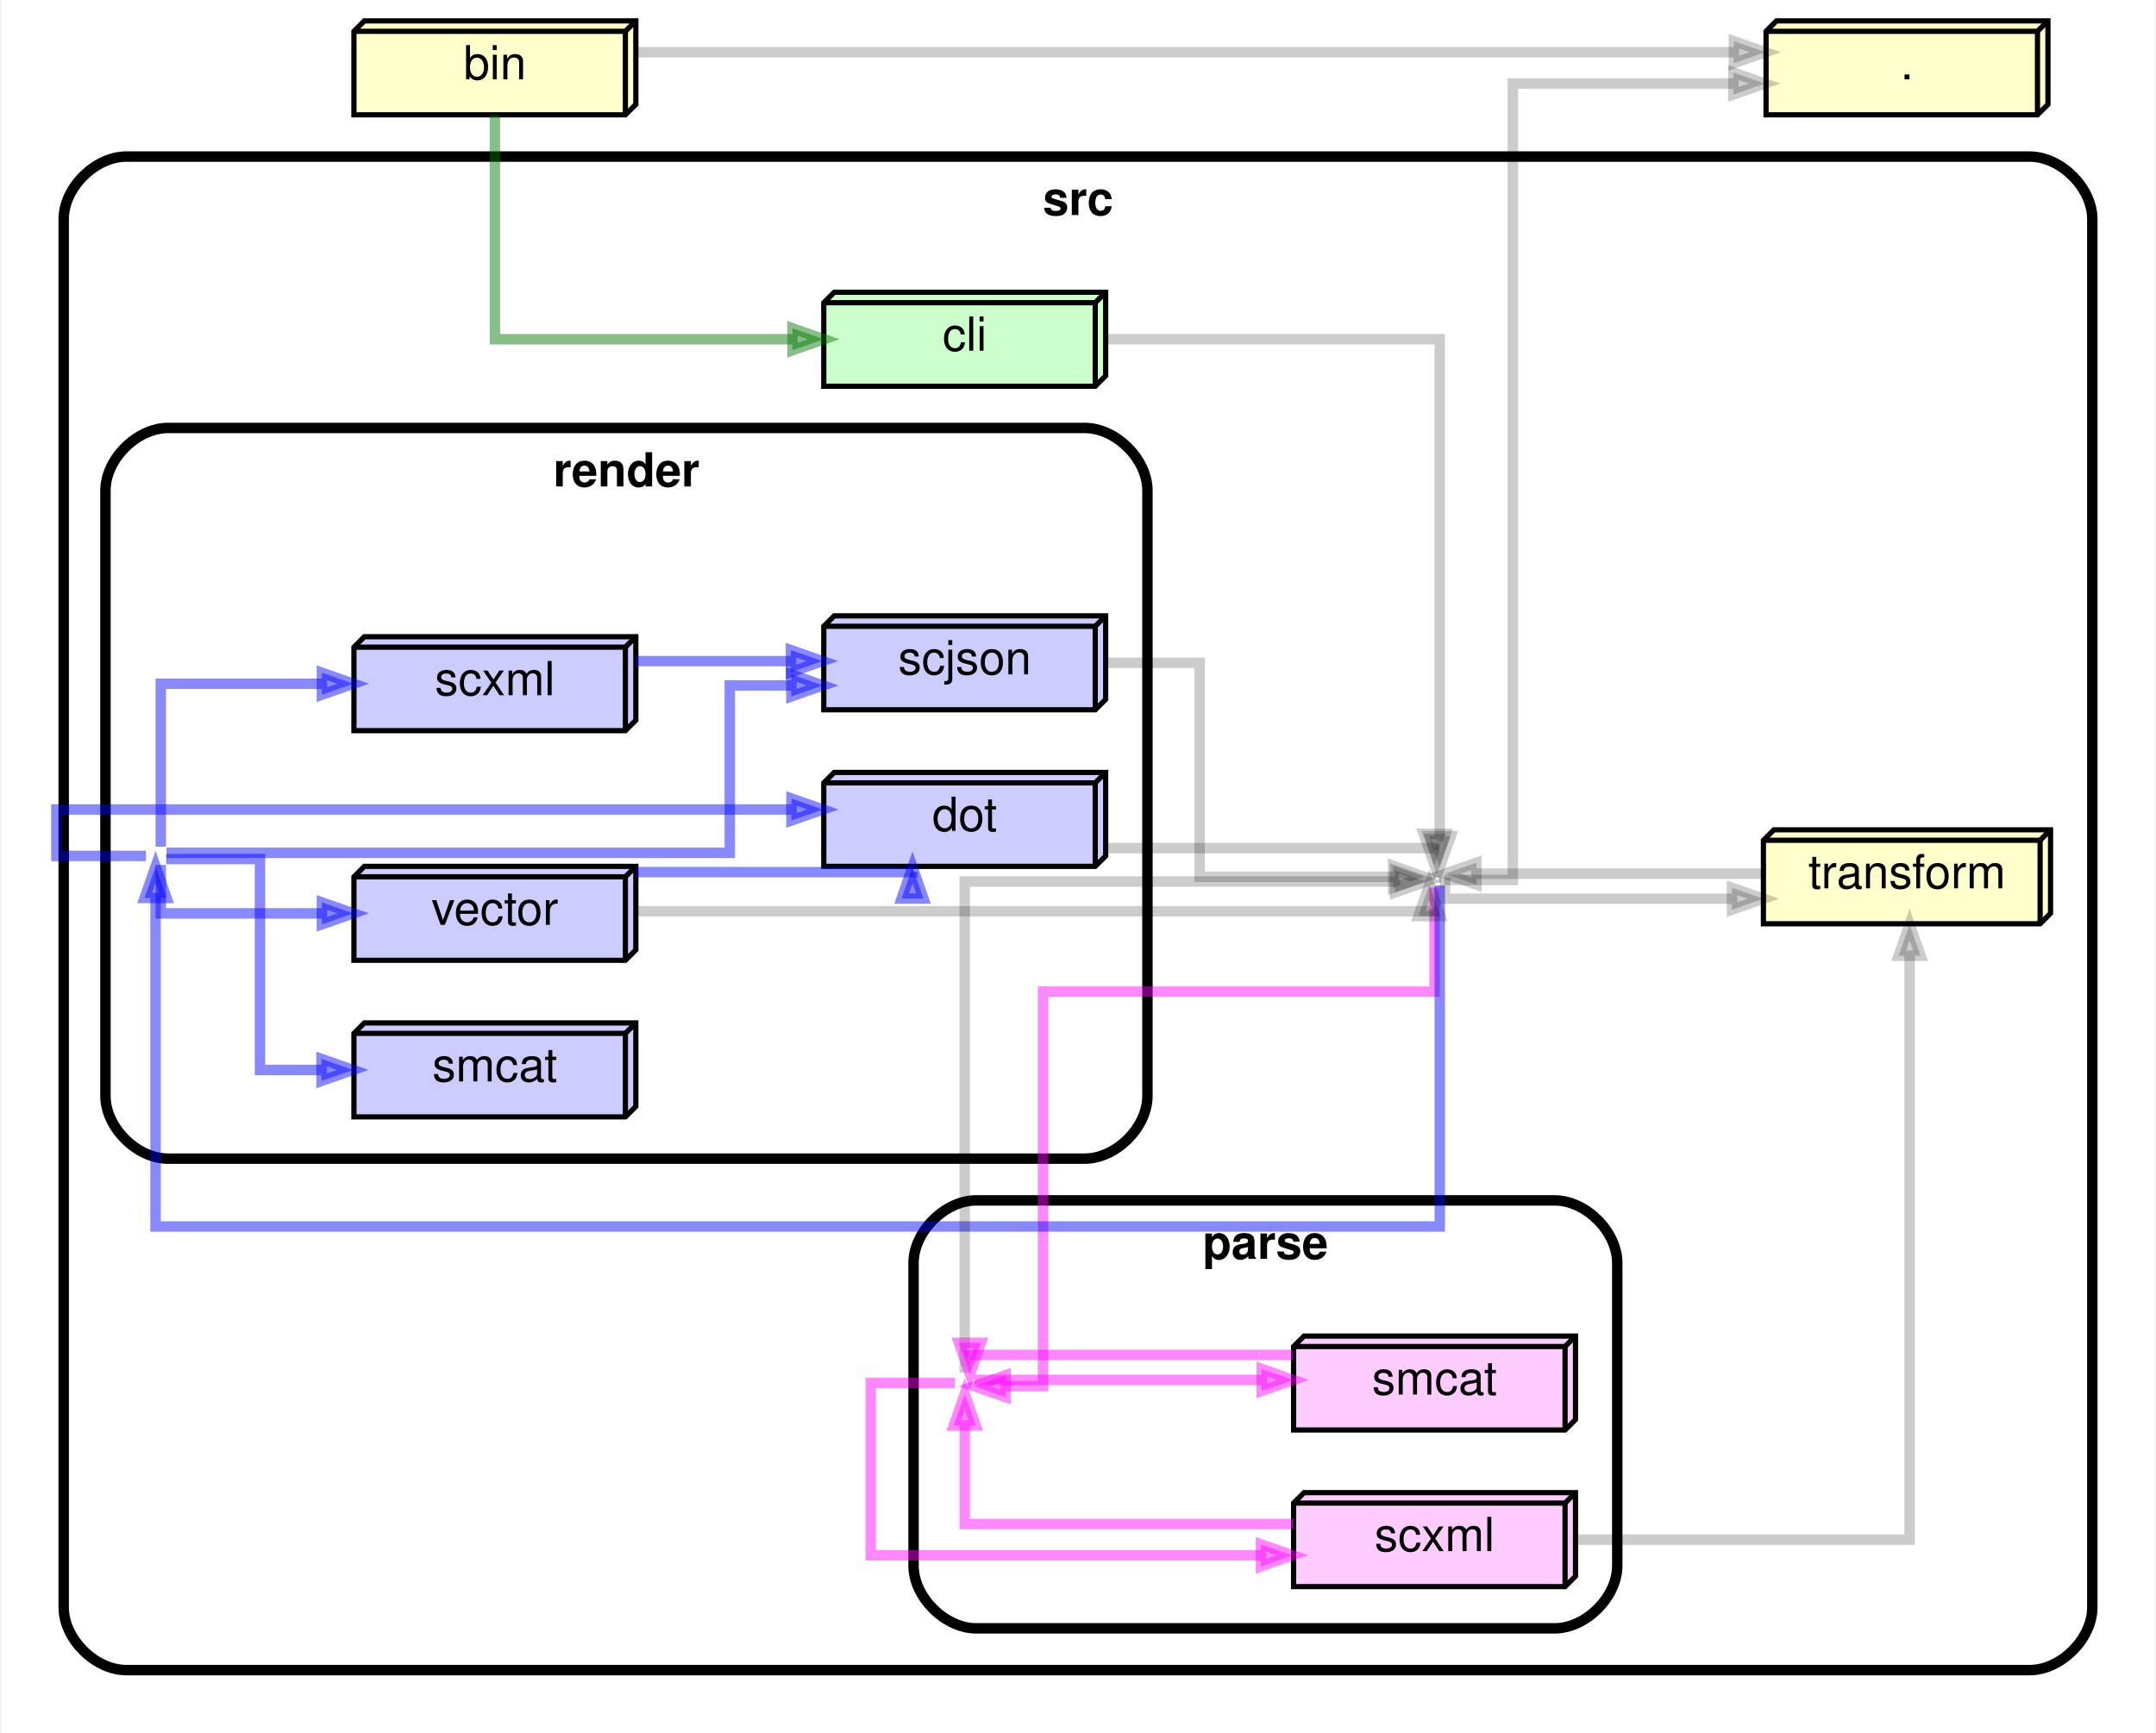
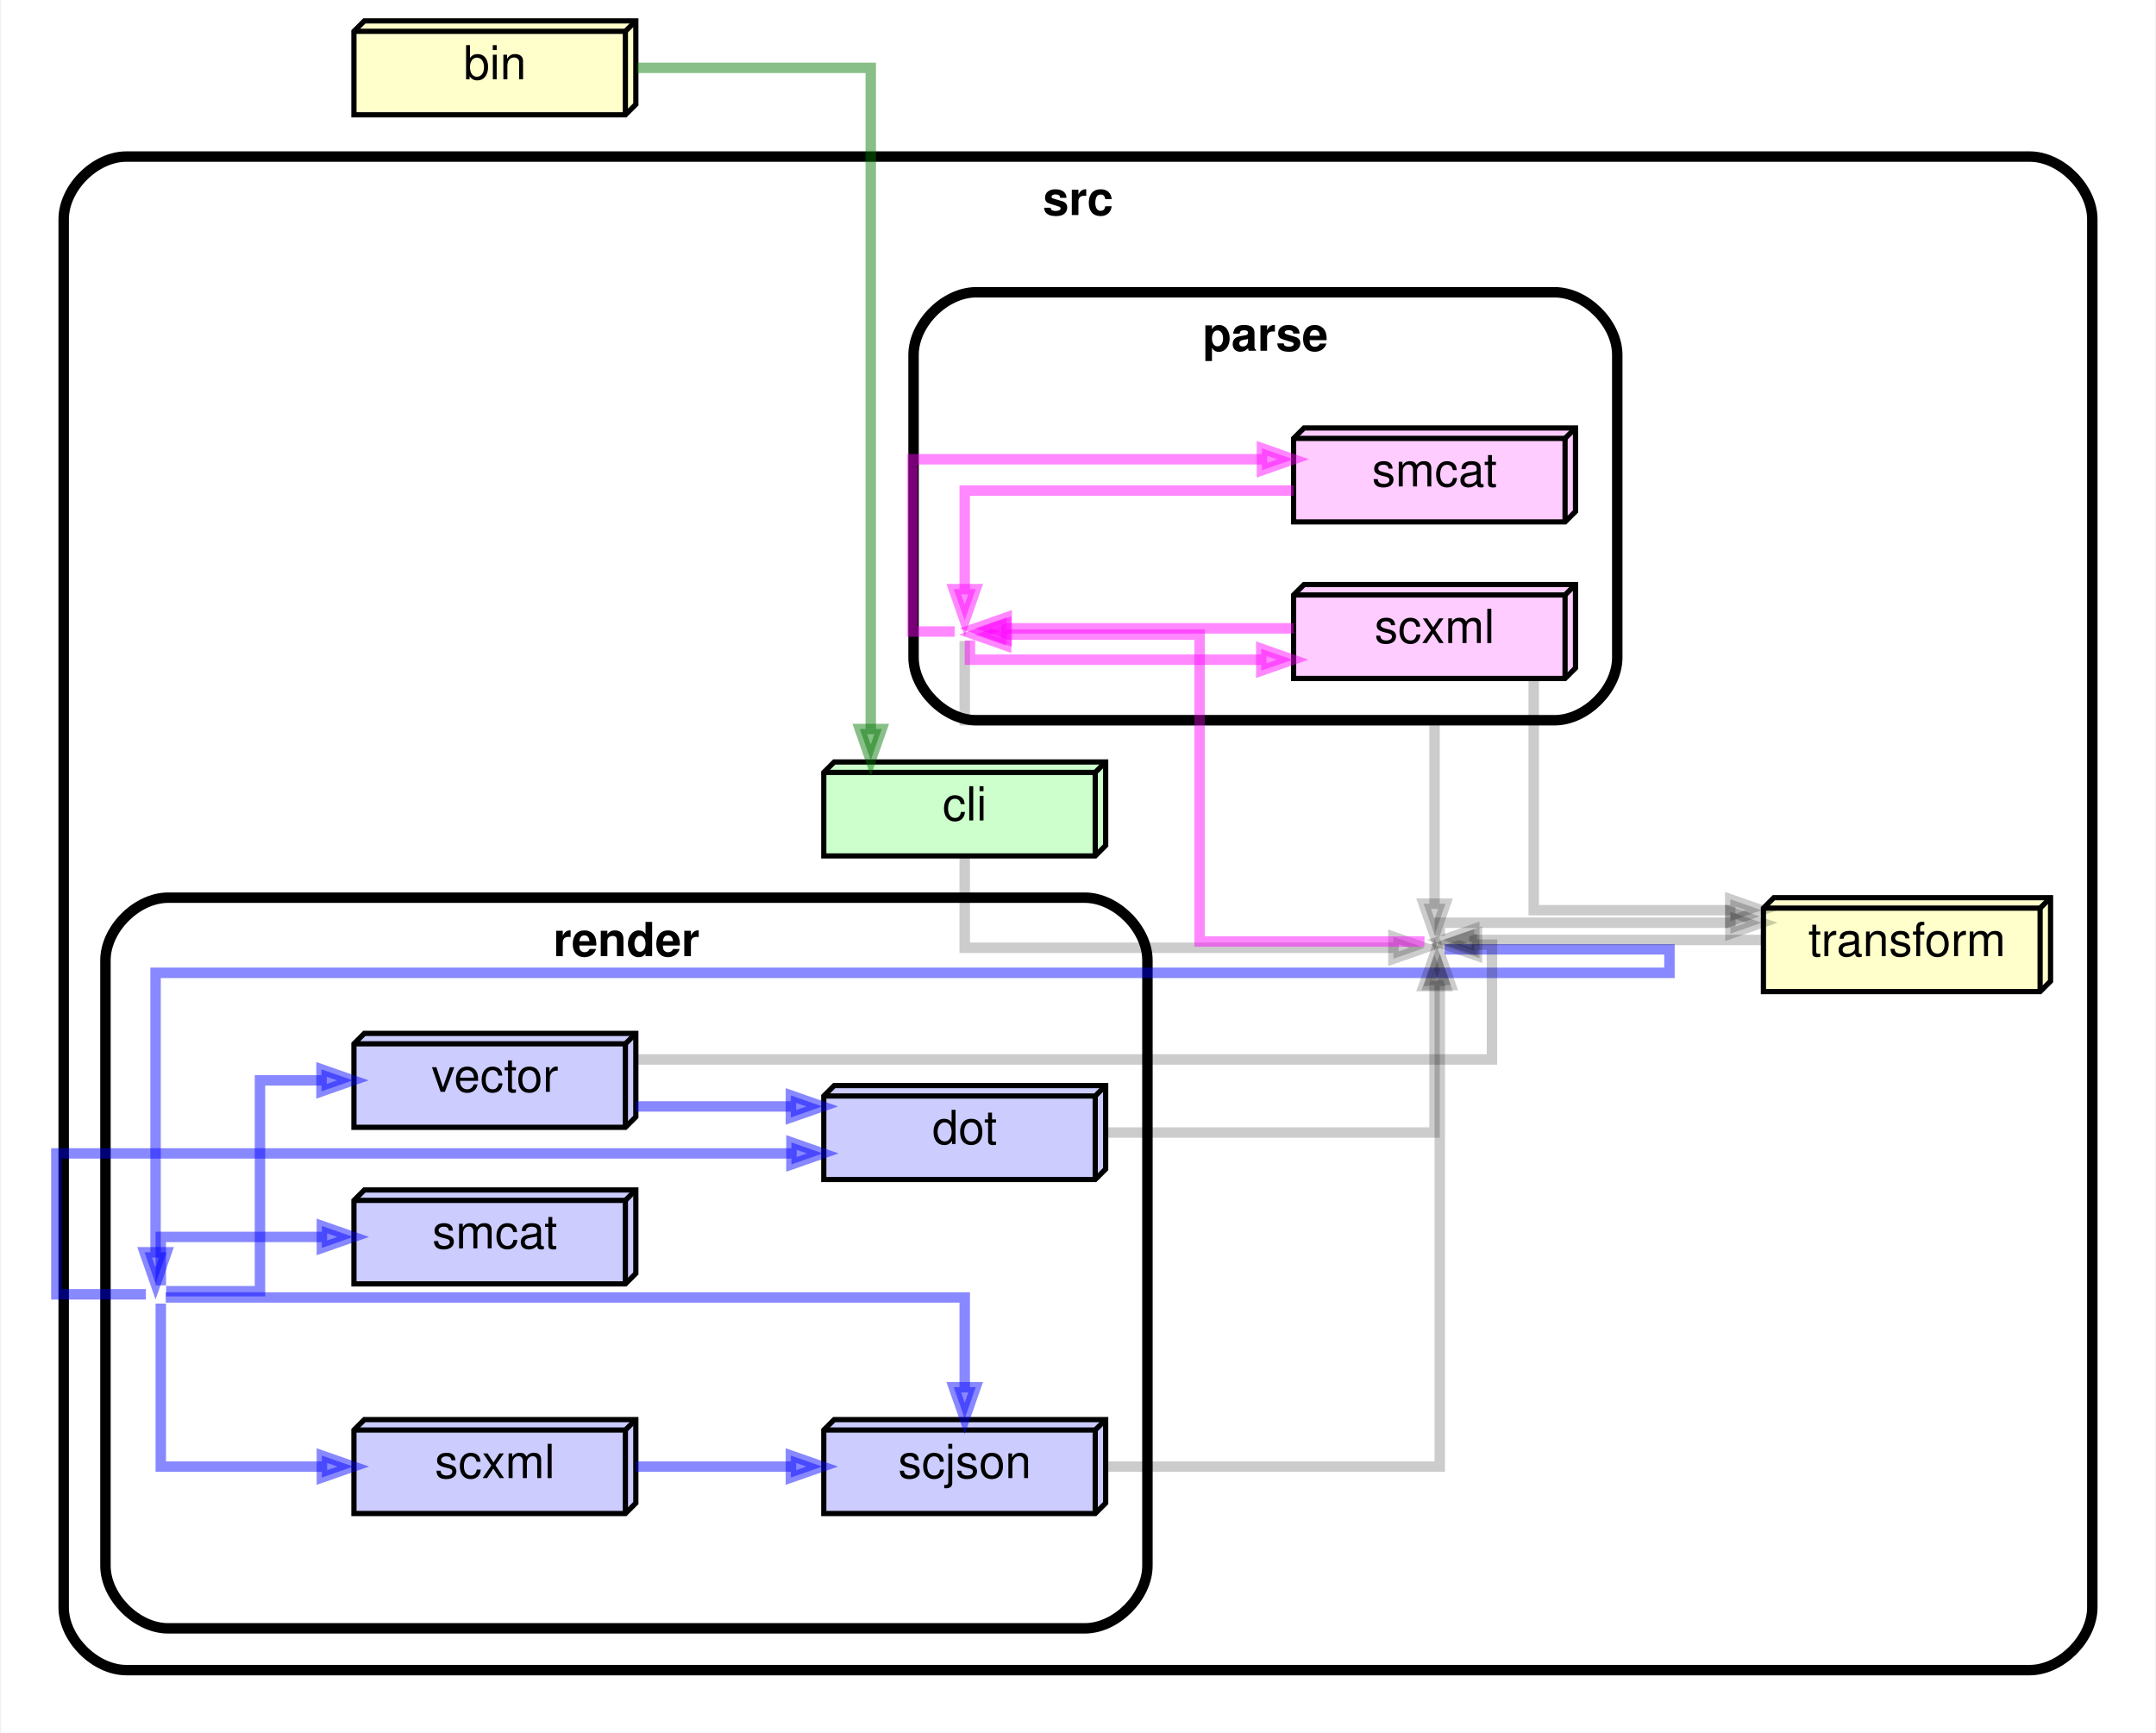
<svg xmlns="http://www.w3.org/2000/svg" xmlns:xlink="http://www.w3.org/1999/xlink" width="413pt" height="332pt" viewBox="0.00 0.00 412.60 332.00">
  <g id="graph0" class="graph" transform="scale(1 1) rotate(0) translate(4 328)">
    <polygon fill="white" stroke="transparent" points="-4,4 -4,-328 408.6,-328 408.6,4 -4,4" />
    <g id="clust1" class="cluster">
      <path fill="#ffffff" stroke="black" stroke-width="2" d="M20,-8C20,-8 384.6,-8 384.6,-8 390.6,-8 396.6,-14 396.6,-20 396.6,-20 396.6,-286 396.6,-286 396.6,-292 390.6,-298 384.6,-298 384.6,-298 20,-298 20,-298 14,-298 8,-292 8,-286 8,-286 8,-20 8,-20 8,-14 14,-8 20,-8" />
      <text text-anchor="middle" x="202.3" y="-286.8" font-family="Helvetica,sans-Serif" font-weight="bold" font-size="9.00">src</text>
    </g>
    <g id="clust2" class="cluster">
-       <path fill="#ffffff" stroke="black" stroke-width="2" d="M182.8,-16C182.8,-16 293.6,-16 293.6,-16 299.6,-16 305.6,-22 305.6,-28 305.6,-28 305.6,-86 305.6,-86 305.6,-92 299.6,-98 293.6,-98 293.6,-98 182.8,-98 182.8,-98 176.8,-98 170.8,-92 170.8,-86 170.8,-86 170.8,-28 170.8,-28 170.8,-22 176.8,-16 182.8,-16" />
-       <text text-anchor="middle" x="238.2" y="-86.8" font-family="Helvetica,sans-Serif" font-weight="bold" font-size="9.00">parse</text>
+       <path fill="#ffffff" stroke="black" stroke-width="2" d="M182.8,-190C182.8,-190 293.6,-190 293.6,-190 299.6,-190 305.6,-196 305.6,-202 305.6,-202 305.6,-260 305.6,-260 305.6,-266 299.6,-272 293.6,-272 293.6,-272 182.8,-272 182.8,-272 176.8,-272 170.8,-266 170.8,-260 170.8,-260 170.8,-202 170.8,-202 170.8,-196 176.8,-190 182.8,-190" />
+       <text text-anchor="middle" x="238.2" y="-260.8" font-family="Helvetica,sans-Serif" font-weight="bold" font-size="9.00">parse</text>
    </g>
    <g id="clust3" class="cluster">
-       <path fill="#ffffff" stroke="black" stroke-width="2" d="M28,-106C28,-106 203.6,-106 203.6,-106 209.6,-106 215.6,-112 215.6,-118 215.6,-118 215.6,-234 215.6,-234 215.6,-240 209.6,-246 203.6,-246 203.6,-246 28,-246 28,-246 22,-246 16,-240 16,-234 16,-234 16,-118 16,-118 16,-112 22,-106 28,-106" />
-       <text text-anchor="middle" x="115.8" y="-234.8" font-family="Helvetica,sans-Serif" font-weight="bold" font-size="9.00">render</text>
+       <path fill="#ffffff" stroke="black" stroke-width="2" d="M28,-16C28,-16 203.6,-16 203.6,-16 209.6,-16 215.6,-22 215.6,-28 215.6,-28 215.6,-144 215.6,-144 215.6,-150 209.6,-156 203.6,-156 203.6,-156 28,-156 28,-156 22,-156 16,-150 16,-144 16,-144 16,-28 16,-28 16,-22 22,-16 28,-16" />
+       <text text-anchor="middle" x="115.8" y="-144.8" font-family="Helvetica,sans-Serif" font-weight="bold" font-size="9.00">render</text>
    </g>
    <g id="node1" class="node">
      <g id="a_node1">
-         <a xlink:href="https://github.com/sverweij/state-machine-cat/blob/develop/." xlink:title=".">
-           <polygon fill="#ffffcc" stroke="black" points="388.1,-324 336.1,-324 334.1,-322 334.1,-306 386.1,-306 388.1,-308 388.1,-324" />
-           <polyline fill="none" stroke="black" points="386.1,-322 334.1,-322 " />
-           <polyline fill="none" stroke="black" points="386.1,-322 386.1,-306 " />
-           <polyline fill="none" stroke="black" points="386.1,-322 388.1,-324 " />
-           <text text-anchor="middle" x="361.1" y="-312.8" font-family="Helvetica,sans-Serif" font-size="9.00">.</text>
-         </a>
-       </g>
-     </g>
-     <g id="node2" class="node">
-       <g id="a_node2">
        <a xlink:href="https://github.com/sverweij/state-machine-cat/blob/develop/bin" xlink:title="bin">
          <polygon fill="#ffffcc" stroke="black" points="117.6,-324 65.6,-324 63.6,-322 63.6,-306 115.6,-306 117.6,-308 117.6,-324" />
          <polyline fill="none" stroke="black" points="115.6,-322 63.6,-322 " />
          <polyline fill="none" stroke="black" points="115.6,-322 115.6,-306 " />
          <polyline fill="none" stroke="black" points="115.6,-322 117.6,-324 " />
          <text text-anchor="middle" x="90.6" y="-312.8" font-family="Helvetica,sans-Serif" font-size="9.00">bin</text>
        </a>
      </g>
    </g>
+     <g id="node2" class="node">
+       <g id="a_node2">
+         <a xlink:href="https://github.com/sverweij/state-machine-cat/blob/develop/src/cli" xlink:title="cli">
+           <polygon fill="#ccffcc" stroke="black" points="207.6,-182 155.6,-182 153.6,-180 153.6,-164 205.6,-164 207.6,-166 207.6,-182" />
+           <polyline fill="none" stroke="black" points="205.6,-180 153.6,-180 " />
+           <polyline fill="none" stroke="black" points="205.6,-180 205.6,-164 " />
+           <polyline fill="none" stroke="black" points="205.6,-180 207.6,-182 " />
+           <text text-anchor="middle" x="180.6" y="-170.8" font-family="Helvetica,sans-Serif" font-size="9.00">cli</text>
+         </a>
+       </g>
+     </g>
    <g id="edge1" class="edge">
-       <path fill="none" stroke="#000000" stroke-width="2" stroke-opacity="0.2" d="M117.78,-318C117.78,-318 327.94,-318 327.94,-318" />
-       <polygon fill="#000000" fill-opacity="0.2" stroke="#000000" stroke-width="2" stroke-opacity="0.2" points="327.94,-320.1 333.94,-318 327.94,-315.9 327.94,-320.1" />
-     </g>
-     <g id="node3" class="node">
-       <g id="a_node3">
-         <a xlink:href="https://github.com/sverweij/state-machine-cat/blob/develop/src/cli" xlink:title="cli">
-           <polygon fill="#ccffcc" stroke="black" points="207.6,-272 155.6,-272 153.6,-270 153.6,-254 205.6,-254 207.6,-256 207.6,-272" />
-           <polyline fill="none" stroke="black" points="205.6,-270 153.6,-270 " />
-           <polyline fill="none" stroke="black" points="205.6,-270 205.6,-254 " />
-           <polyline fill="none" stroke="black" points="205.6,-270 207.6,-272 " />
-           <text text-anchor="middle" x="180.6" y="-260.8" font-family="Helvetica,sans-Serif" font-size="9.00">cli</text>
-         </a>
-       </g>
+       <path fill="none" stroke="#007700" stroke-width="2" stroke-opacity="0.467" d="M117.82,-315C138.21,-315 162.6,-315 162.6,-315 162.6,-315 162.6,-188.32 162.6,-188.32" />
+       <polygon fill="#007700" fill-opacity="0.467" stroke="#007700" stroke-width="2" stroke-opacity="0.467" points="164.7,-188.32 162.6,-182.32 160.5,-188.32 164.7,-188.32" />
+     </g>
+     <g id="edge5" class="edge">
+       <path fill="none" stroke="#000000" stroke-width="2" stroke-opacity="0.2" d="M180.6,-163.99C180.6,-156.28 180.6,-146.4 180.6,-146.4 180.6,-146.4 262.72,-146.4 262.72,-146.4" />
+       <polygon fill="#000000" fill-opacity="0.2" stroke="#000000" stroke-width="2" stroke-opacity="0.2" points="262.72,-148.5 268.72,-146.4 262.72,-144.3 262.72,-148.5" />
    </g>
    <g id="edge2" class="edge">
-       <path fill="none" stroke="#007700" stroke-width="2" stroke-opacity="0.467" d="M90.6,-305.94C90.6,-291.04 90.6,-263 90.6,-263 90.6,-263 147.6,-263 147.6,-263" />
-       <polygon fill="#007700" fill-opacity="0.467" stroke="#007700" stroke-width="2" stroke-opacity="0.467" points="147.6,-265.1 153.6,-263 147.6,-260.9 147.6,-265.1" />
-     </g>
-     <g id="edge7" class="edge">
-       <path fill="none" stroke="#000000" stroke-width="2" stroke-opacity="0.2" d="M207.9,-263C234.71,-263 271.6,-263 271.6,-263 271.6,-263 271.6,-167.79 271.6,-167.79" />
-       <polygon fill="#000000" fill-opacity="0.2" stroke="#000000" stroke-width="2" stroke-opacity="0.2" points="273.7,-167.79 271.6,-161.79 269.5,-167.79 273.7,-167.79" />
+       <path fill="none" stroke="#ff00ff" stroke-width="2" stroke-opacity="0.467" d="M268.67,-147.6C260.05,-147.6 225.6,-147.6 225.6,-147.6 225.6,-147.6 225.6,-206.4 225.6,-206.4 225.6,-206.4 188.53,-206.4 188.53,-206.4" />
+       <polygon fill="#ff00ff" fill-opacity="0.467" stroke="#ff00ff" stroke-width="2" stroke-opacity="0.467" points="188.53,-204.3 182.53,-206.4 188.53,-208.5 188.53,-204.3" />
    </g>
    <g id="edge3" class="edge">
-       <path fill="none" stroke="#000000" stroke-width="2" stroke-opacity="0.2" d="M272.44,-159.4C276.44,-159.4 285.6,-159.4 285.6,-159.4 285.6,-159.4 285.6,-312 285.6,-312 285.6,-312 327.84,-312 327.84,-312" />
-       <polygon fill="#000000" fill-opacity="0.2" stroke="#000000" stroke-width="2" stroke-opacity="0.2" points="327.84,-314.1 333.84,-312 327.84,-309.9 327.84,-314.1" />
+       <path fill="none" stroke="#0000ff" stroke-width="2" stroke-opacity="0.467" d="M272.53,-146.1C281.15,-146.1 315.6,-146.1 315.6,-146.1 315.6,-146.1 315.6,-141.6 315.6,-141.6 315.6,-141.6 25.6,-141.6 25.6,-141.6 25.6,-141.6 25.6,-88.05 25.6,-88.05" />
+       <polygon fill="#0000ff" fill-opacity="0.467" stroke="#0000ff" stroke-width="2" stroke-opacity="0.467" points="27.7,-88.05 25.6,-82.05 23.5,-88.05 27.7,-88.05" />
+     </g>
+     <g id="node6" class="node">
+       <g id="a_node6">
+         <a xlink:href="https://github.com/sverweij/state-machine-cat/blob/develop/src/transform" xlink:title="transform">
+           <polygon fill="#ffffcc" stroke="black" points="388.6,-156 335.6,-156 333.6,-154 333.6,-138 386.6,-138 388.6,-140 388.6,-156" />
+           <polyline fill="none" stroke="black" points="386.6,-154 333.6,-154 " />
+           <polyline fill="none" stroke="black" points="386.6,-154 386.6,-138 " />
+           <polyline fill="none" stroke="black" points="386.6,-154 388.6,-156 " />
+           <text text-anchor="middle" x="361.1" y="-144.8" font-family="Helvetica,sans-Serif" font-size="9.00">transform</text>
+         </a>
+       </g>
    </g>
    <g id="edge4" class="edge">
-       <path fill="none" stroke="#ff00ff" stroke-width="2" stroke-opacity="0.467" d="M270.6,-157.97C270.6,-152.52 270.6,-138 270.6,-138 270.6,-138 195.6,-138 195.6,-138 195.6,-138 195.6,-62.4 195.6,-62.4 195.6,-62.4 188.44,-62.4 188.44,-62.4" />
-       <polygon fill="#ff00ff" fill-opacity="0.467" stroke="#ff00ff" stroke-width="2" stroke-opacity="0.467" points="188.44,-60.3 182.44,-62.4 188.44,-64.5 188.44,-60.3" />
-     </g>
-     <g id="edge5" class="edge">
-       <path fill="none" stroke="#0000ff" stroke-width="2" stroke-opacity="0.467" d="M271.6,-158.34C271.6,-148.03 271.6,-93 271.6,-93 271.6,-93 25.6,-93 25.6,-93 25.6,-93 25.6,-155.95 25.6,-155.95" />
-       <polygon fill="#0000ff" fill-opacity="0.467" stroke="#0000ff" stroke-width="2" stroke-opacity="0.467" points="23.5,-155.95 25.6,-161.95 27.7,-155.95 23.5,-155.95" />
+       <path fill="none" stroke="#000000" stroke-width="2" stroke-opacity="0.2" d="M271.6,-148.71C271.6,-149.87 271.6,-151.2 271.6,-151.2 271.6,-151.2 327.27,-151.2 327.27,-151.2" />
+       <polygon fill="#000000" fill-opacity="0.2" stroke="#000000" stroke-width="2" stroke-opacity="0.2" points="327.27,-153.3 333.27,-151.2 327.27,-149.1 327.27,-153.3" />
+     </g>
+     <g id="edge6" class="edge">
+       <path fill="none" stroke="#000000" stroke-width="2" stroke-opacity="0.2" d="M180.6,-205.18C180.6,-200.8 180.6,-190 180.6,-190 180.6,-190 270.6,-190 270.6,-190 270.6,-190 270.6,-154.85 270.6,-154.85" />
+       <polygon fill="#000000" fill-opacity="0.2" stroke="#000000" stroke-width="2" stroke-opacity="0.2" points="272.7,-154.85 270.6,-148.85 268.5,-154.85 272.7,-154.85" />
    </g>
    <g id="node7" class="node">
      <g id="a_node7">
-         <a xlink:href="https://github.com/sverweij/state-machine-cat/blob/develop/src/transform" xlink:title="transform">
-           <polygon fill="#ffffcc" stroke="black" points="388.6,-169 335.6,-169 333.6,-167 333.6,-151 386.6,-151 388.6,-153 388.6,-169" />
-           <polyline fill="none" stroke="black" points="386.6,-167 333.6,-167 " />
-           <polyline fill="none" stroke="black" points="386.6,-167 386.6,-151 " />
-           <polyline fill="none" stroke="black" points="386.6,-167 388.6,-169 " />
-           <text text-anchor="middle" x="361.1" y="-157.8" font-family="Helvetica,sans-Serif" font-size="9.00">transform</text>
-         </a>
-       </g>
-     </g>
-     <g id="edge6" class="edge">
-       <path fill="none" stroke="#000000" stroke-width="2" stroke-opacity="0.2" d="M272.6,-159.82C272.6,-159.02 272.6,-155.8 272.6,-155.8 272.6,-155.8 327.58,-155.8 327.58,-155.8" />
-       <polygon fill="#000000" fill-opacity="0.2" stroke="#000000" stroke-width="2" stroke-opacity="0.2" points="327.58,-157.9 333.58,-155.8 327.58,-153.7 327.58,-157.9" />
-     </g>
-     <g id="edge8" class="edge">
-       <path fill="none" stroke="#000000" stroke-width="2" stroke-opacity="0.2" d="M180.6,-65.01C180.6,-78.81 180.6,-159.1 180.6,-159.1 180.6,-159.1 263.04,-159.1 263.04,-159.1" />
-       <polygon fill="#000000" fill-opacity="0.2" stroke="#000000" stroke-width="2" stroke-opacity="0.2" points="263.04,-161.2 269.04,-159.1 263.04,-157 263.04,-161.2" />
+         <a xlink:href="https://github.com/sverweij/state-machine-cat/blob/develop/src/parse/scxml" xlink:title="scxml">
+           <polygon fill="#ffccff" stroke="black" points="297.6,-216 245.6,-216 243.6,-214 243.6,-198 295.6,-198 297.6,-200 297.6,-216" />
+           <polyline fill="none" stroke="black" points="295.6,-214 243.6,-214 " />
+           <polyline fill="none" stroke="black" points="295.6,-214 295.6,-198 " />
+           <polyline fill="none" stroke="black" points="295.6,-214 297.6,-216 " />
+           <text text-anchor="middle" x="270.6" y="-204.8" font-family="Helvetica,sans-Serif" font-size="9.00">scxml</text>
+         </a>
+       </g>
+     </g>
+     <g id="edge7" class="edge">
+       <path fill="none" stroke="#ff00ff" stroke-width="2" stroke-opacity="0.467" d="M181.6,-205.29C181.6,-203.71 181.6,-201.6 181.6,-201.6 181.6,-201.6 237.41,-201.6 237.41,-201.6" />
+       <polygon fill="#ff00ff" fill-opacity="0.467" stroke="#ff00ff" stroke-width="2" stroke-opacity="0.467" points="237.41,-203.7 243.41,-201.6 237.41,-199.5 237.41,-203.7" />
    </g>
    <g id="node8" class="node">
      <g id="a_node8">
-         <a xlink:href="https://github.com/sverweij/state-machine-cat/blob/develop/src/parse/scxml" xlink:title="scxml">
-           <polygon fill="#ffccff" stroke="black" points="297.6,-42 245.6,-42 243.6,-40 243.6,-24 295.6,-24 297.6,-26 297.6,-42" />
-           <polyline fill="none" stroke="black" points="295.6,-40 243.6,-40 " />
-           <polyline fill="none" stroke="black" points="295.6,-40 295.6,-24 " />
-           <polyline fill="none" stroke="black" points="295.6,-40 297.6,-42 " />
-           <text text-anchor="middle" x="270.6" y="-30.8" font-family="Helvetica,sans-Serif" font-size="9.00">scxml</text>
-         </a>
-       </g>
-     </g>
-     <g id="edge9" class="edge">
-       <path fill="none" stroke="#ff00ff" stroke-width="2" stroke-opacity="0.467" d="M178.67,-63C174.03,-63 162.6,-63 162.6,-63 162.6,-63 162.6,-30 162.6,-30 162.6,-30 237.35,-30 237.35,-30" />
-       <polygon fill="#ff00ff" fill-opacity="0.467" stroke="#ff00ff" stroke-width="2" stroke-opacity="0.467" points="237.35,-32.1 243.35,-30 237.35,-27.9 237.35,-32.1" />
+         <a xlink:href="https://github.com/sverweij/state-machine-cat/blob/develop/src/parse/smcat" xlink:title="smcat">
+           <polygon fill="#ffccff" stroke="black" points="297.6,-246 245.6,-246 243.6,-244 243.6,-228 295.6,-228 297.6,-230 297.6,-246" />
+           <polyline fill="none" stroke="black" points="295.6,-244 243.6,-244 " />
+           <polyline fill="none" stroke="black" points="295.6,-244 295.6,-228 " />
+           <polyline fill="none" stroke="black" points="295.6,-244 297.6,-246 " />
+           <text text-anchor="middle" x="270.6" y="-234.8" font-family="Helvetica,sans-Serif" font-size="9.00">smcat</text>
+         </a>
+       </g>
+     </g>
+     <g id="edge8" class="edge">
+       <path fill="none" stroke="#ff00ff" stroke-width="2" stroke-opacity="0.467" d="M178.67,-207C175.77,-207 170.6,-207 170.6,-207 170.6,-207 170.6,-240 170.6,-240 170.6,-240 237.54,-240 237.54,-240" />
+       <polygon fill="#ff00ff" fill-opacity="0.467" stroke="#ff00ff" stroke-width="2" stroke-opacity="0.467" points="237.54,-242.1 243.54,-240 237.54,-237.9 237.54,-242.1" />
    </g>
    <g id="node9" class="node">
      <g id="a_node9">
-         <a xlink:href="https://github.com/sverweij/state-machine-cat/blob/develop/src/parse/smcat" xlink:title="smcat">
-           <polygon fill="#ffccff" stroke="black" points="297.6,-72 245.6,-72 243.6,-70 243.6,-54 295.6,-54 297.6,-56 297.6,-72" />
-           <polyline fill="none" stroke="black" points="295.6,-70 243.6,-70 " />
-           <polyline fill="none" stroke="black" points="295.6,-70 295.6,-54 " />
-           <polyline fill="none" stroke="black" points="295.6,-70 297.6,-72 " />
-           <text text-anchor="middle" x="270.6" y="-60.8" font-family="Helvetica,sans-Serif" font-size="9.00">smcat</text>
-         </a>
-       </g>
-     </g>
-     <g id="edge10" class="edge">
-       <path fill="none" stroke="#ff00ff" stroke-width="2" stroke-opacity="0.467" d="M182.48,-63.6C182.48,-63.6 237.48,-63.6 237.48,-63.6" />
-       <polygon fill="#ff00ff" fill-opacity="0.467" stroke="#ff00ff" stroke-width="2" stroke-opacity="0.467" points="237.48,-65.7 243.48,-63.6 237.48,-61.5 237.48,-65.7" />
+         <a xlink:href="https://github.com/sverweij/state-machine-cat/blob/develop/src/render/dot" xlink:title="dot">
+           <polygon fill="#ccccff" stroke="black" points="207.6,-120 155.6,-120 153.6,-118 153.6,-102 205.6,-102 207.6,-104 207.6,-120" />
+           <polyline fill="none" stroke="black" points="205.6,-118 153.6,-118 " />
+           <polyline fill="none" stroke="black" points="205.6,-118 205.6,-102 " />
+           <polyline fill="none" stroke="black" points="205.6,-118 207.6,-120 " />
+           <text text-anchor="middle" x="180.6" y="-108.8" font-family="Helvetica,sans-Serif" font-size="9.00">dot</text>
+         </a>
+       </g>
+     </g>
+     <g id="edge12" class="edge">
+       <path fill="none" stroke="#0000ff" stroke-width="2" stroke-opacity="0.467" d="M23.75,-80C18.79,-80 6.6,-80 6.6,-80 6.6,-80 6.6,-107 6.6,-107 6.6,-107 147.41,-107 147.41,-107" />
+       <polygon fill="#0000ff" fill-opacity="0.467" stroke="#0000ff" stroke-width="2" stroke-opacity="0.467" points="147.41,-109.1 153.41,-107 147.41,-104.9 147.41,-109.1" />
    </g>
    <g id="node10" class="node">
      <g id="a_node10">
-         <a xlink:href="https://github.com/sverweij/state-machine-cat/blob/develop/src/render/dot" xlink:title="dot">
-           <polygon fill="#ccccff" stroke="black" points="207.6,-180 155.6,-180 153.6,-178 153.6,-162 205.6,-162 207.6,-164 207.6,-180" />
-           <polyline fill="none" stroke="black" points="205.6,-178 153.6,-178 " />
-           <polyline fill="none" stroke="black" points="205.6,-178 205.6,-162 " />
-           <polyline fill="none" stroke="black" points="205.6,-178 207.6,-180 " />
-           <text text-anchor="middle" x="180.6" y="-168.8" font-family="Helvetica,sans-Serif" font-size="9.00">dot</text>
-         </a>
-       </g>
-     </g>
-     <g id="edge14" class="edge">
-       <path fill="none" stroke="#0000ff" stroke-width="2" stroke-opacity="0.467" d="M23.75,-164C18.79,-164 6.6,-164 6.6,-164 6.6,-164 6.6,-172.9 6.6,-172.9 6.6,-172.9 147.41,-172.9 147.41,-172.9" />
-       <polygon fill="#0000ff" fill-opacity="0.467" stroke="#0000ff" stroke-width="2" stroke-opacity="0.467" points="147.41,-175 153.41,-172.9 147.41,-170.8 147.41,-175" />
+         <a xlink:href="https://github.com/sverweij/state-machine-cat/blob/develop/src/render/scjson" xlink:title="scjson">
+           <polygon fill="#ccccff" stroke="black" points="207.6,-56 155.6,-56 153.6,-54 153.6,-38 205.6,-38 207.6,-40 207.6,-56" />
+           <polyline fill="none" stroke="black" points="205.6,-54 153.6,-54 " />
+           <polyline fill="none" stroke="black" points="205.6,-54 205.6,-38 " />
+           <polyline fill="none" stroke="black" points="205.6,-54 207.6,-56 " />
+           <text text-anchor="middle" x="180.6" y="-44.8" font-family="Helvetica,sans-Serif" font-size="9.00">scjson</text>
+         </a>
+       </g>
+     </g>
+     <g id="edge13" class="edge">
+       <path fill="none" stroke="#0000ff" stroke-width="2" stroke-opacity="0.467" d="M27.54,-79.4C44.55,-79.4 180.6,-79.4 180.6,-79.4 180.6,-79.4 180.6,-62.2 180.6,-62.2" />
+       <polygon fill="#0000ff" fill-opacity="0.467" stroke="#0000ff" stroke-width="2" stroke-opacity="0.467" points="182.7,-62.2 180.6,-56.2 178.5,-62.2 182.7,-62.2" />
    </g>
    <g id="node11" class="node">
      <g id="a_node11">
-         <a xlink:href="https://github.com/sverweij/state-machine-cat/blob/develop/src/render/scjson" xlink:title="scjson">
-           <polygon fill="#ccccff" stroke="black" points="207.6,-210 155.6,-210 153.6,-208 153.6,-192 205.6,-192 207.6,-194 207.6,-210" />
-           <polyline fill="none" stroke="black" points="205.6,-208 153.6,-208 " />
-           <polyline fill="none" stroke="black" points="205.6,-208 205.6,-192 " />
-           <polyline fill="none" stroke="black" points="205.6,-208 207.6,-210 " />
-           <text text-anchor="middle" x="180.6" y="-198.8" font-family="Helvetica,sans-Serif" font-size="9.00">scjson</text>
-         </a>
-       </g>
-     </g>
-     <g id="edge15" class="edge">
-       <path fill="none" stroke="#0000ff" stroke-width="2" stroke-opacity="0.467" d="M27.71,-164.6C42.29,-164.6 135.6,-164.6 135.6,-164.6 135.6,-164.6 135.6,-196.67 135.6,-196.67 135.6,-196.67 147.39,-196.67 147.39,-196.67" />
-       <polygon fill="#0000ff" fill-opacity="0.467" stroke="#0000ff" stroke-width="2" stroke-opacity="0.467" points="147.39,-198.77 153.39,-196.67 147.39,-194.57 147.39,-198.77" />
+         <a xlink:href="https://github.com/sverweij/state-machine-cat/blob/develop/src/render/scxml" xlink:title="scxml">
+           <polygon fill="#ccccff" stroke="black" points="117.6,-56 65.6,-56 63.6,-54 63.6,-38 115.6,-38 117.6,-40 117.6,-56" />
+           <polyline fill="none" stroke="black" points="115.6,-54 63.6,-54 " />
+           <polyline fill="none" stroke="black" points="115.6,-54 115.6,-38 " />
+           <polyline fill="none" stroke="black" points="115.6,-54 117.6,-56 " />
+           <text text-anchor="middle" x="90.6" y="-44.8" font-family="Helvetica,sans-Serif" font-size="9.00">scxml</text>
+         </a>
+       </g>
+     </g>
+     <g id="edge14" class="edge">
+       <path fill="none" stroke="#0000ff" stroke-width="2" stroke-opacity="0.467" d="M26.6,-78.23C26.6,-71.37 26.6,-47 26.6,-47 26.6,-47 57.46,-47 57.46,-47" />
+       <polygon fill="#0000ff" fill-opacity="0.467" stroke="#0000ff" stroke-width="2" stroke-opacity="0.467" points="57.46,-49.1 63.46,-47 57.46,-44.9 57.46,-49.1" />
    </g>
    <g id="node12" class="node">
      <g id="a_node12">
-         <a xlink:href="https://github.com/sverweij/state-machine-cat/blob/develop/src/render/scxml" xlink:title="scxml">
-           <polygon fill="#ccccff" stroke="black" points="117.6,-206 65.6,-206 63.6,-204 63.6,-188 115.6,-188 117.6,-190 117.6,-206" />
-           <polyline fill="none" stroke="black" points="115.6,-204 63.6,-204 " />
-           <polyline fill="none" stroke="black" points="115.6,-204 115.6,-188 " />
-           <polyline fill="none" stroke="black" points="115.6,-204 117.6,-206 " />
-           <text text-anchor="middle" x="90.6" y="-194.8" font-family="Helvetica,sans-Serif" font-size="9.00">scxml</text>
-         </a>
-       </g>
-     </g>
-     <g id="edge16" class="edge">
-       <path fill="none" stroke="#0000ff" stroke-width="2" stroke-opacity="0.467" d="M26.6,-165.77C26.6,-172.63 26.6,-197 26.6,-197 26.6,-197 57.46,-197 57.46,-197" />
-       <polygon fill="#0000ff" fill-opacity="0.467" stroke="#0000ff" stroke-width="2" stroke-opacity="0.467" points="57.46,-199.1 63.46,-197 57.46,-194.9 57.46,-199.1" />
+         <a xlink:href="https://github.com/sverweij/state-machine-cat/blob/develop/src/render/smcat" xlink:title="smcat">
+           <polygon fill="#ccccff" stroke="black" points="117.6,-100 65.6,-100 63.6,-98 63.6,-82 115.6,-82 117.6,-84 117.6,-100" />
+           <polyline fill="none" stroke="black" points="115.6,-98 63.6,-98 " />
+           <polyline fill="none" stroke="black" points="115.6,-98 115.6,-82 " />
+           <polyline fill="none" stroke="black" points="115.6,-98 117.6,-100 " />
+           <text text-anchor="middle" x="90.6" y="-88.8" font-family="Helvetica,sans-Serif" font-size="9.00">smcat</text>
+         </a>
+       </g>
+     </g>
+     <g id="edge15" class="edge">
+       <path fill="none" stroke="#0000ff" stroke-width="2" stroke-opacity="0.467" d="M26.6,-81.72C26.6,-84.81 26.6,-91 26.6,-91 26.6,-91 57.46,-91 57.46,-91" />
+       <polygon fill="#0000ff" fill-opacity="0.467" stroke="#0000ff" stroke-width="2" stroke-opacity="0.467" points="57.46,-93.1 63.46,-91 57.46,-88.9 57.46,-93.1" />
    </g>
    <g id="node13" class="node">
      <g id="a_node13">
-         <a xlink:href="https://github.com/sverweij/state-machine-cat/blob/develop/src/render/smcat" xlink:title="smcat">
-           <polygon fill="#ccccff" stroke="black" points="117.6,-132 65.6,-132 63.6,-130 63.6,-114 115.6,-114 117.6,-116 117.6,-132" />
-           <polyline fill="none" stroke="black" points="115.6,-130 63.6,-130 " />
-           <polyline fill="none" stroke="black" points="115.6,-130 115.6,-114 " />
-           <polyline fill="none" stroke="black" points="115.6,-130 117.6,-132 " />
-           <text text-anchor="middle" x="90.6" y="-120.8" font-family="Helvetica,sans-Serif" font-size="9.00">smcat</text>
-         </a>
-       </g>
+         <a xlink:href="https://github.com/sverweij/state-machine-cat/blob/develop/src/render/vector" xlink:title="vector">
+           <polygon fill="#ccccff" stroke="black" points="117.6,-130 65.6,-130 63.6,-128 63.6,-112 115.6,-112 117.6,-114 117.6,-130" />
+           <polyline fill="none" stroke="black" points="115.6,-128 63.6,-128 " />
+           <polyline fill="none" stroke="black" points="115.6,-128 115.6,-112 " />
+           <polyline fill="none" stroke="black" points="115.6,-128 117.6,-130 " />
+           <text text-anchor="middle" x="90.6" y="-118.8" font-family="Helvetica,sans-Serif" font-size="9.00">vector</text>
+         </a>
+       </g>
+     </g>
+     <g id="edge16" class="edge">
+       <path fill="none" stroke="#0000ff" stroke-width="2" stroke-opacity="0.467" d="M27.63,-80.6C32.53,-80.6 45.6,-80.6 45.6,-80.6 45.6,-80.6 45.6,-121 45.6,-121 45.6,-121 57.39,-121 57.39,-121" />
+       <polygon fill="#0000ff" fill-opacity="0.467" stroke="#0000ff" stroke-width="2" stroke-opacity="0.467" points="57.39,-123.1 63.39,-121 57.39,-118.9 57.39,-123.1" />
+     </g>
+     <g id="edge22" class="edge">
+       <path fill="none" stroke="#000000" stroke-width="2" stroke-opacity="0.2" d="M333.46,-147.9C333.46,-147.9 278.21,-147.9 278.21,-147.9" />
+       <polygon fill="#000000" fill-opacity="0.2" stroke="#000000" stroke-width="2" stroke-opacity="0.2" points="278.21,-145.8 272.21,-147.9 278.21,-150 278.21,-145.8" />
+     </g>
+     <g id="edge10" class="edge">
+       <path fill="none" stroke="#ff00ff" stroke-width="2" stroke-opacity="0.467" d="M243.6,-207.6C243.6,-207.6 188.64,-207.6 188.64,-207.6" />
+       <polygon fill="#ff00ff" fill-opacity="0.467" stroke="#ff00ff" stroke-width="2" stroke-opacity="0.467" points="188.64,-205.5 182.64,-207.6 188.64,-209.7 188.64,-205.5" />
+     </g>
+     <g id="edge9" class="edge">
+       <path fill="none" stroke="#000000" stroke-width="2" stroke-opacity="0.2" d="M289.6,-197.7C289.6,-182.4 289.6,-153.6 289.6,-153.6 289.6,-153.6 327.25,-153.6 327.25,-153.6" />
+       <polygon fill="#000000" fill-opacity="0.2" stroke="#000000" stroke-width="2" stroke-opacity="0.2" points="327.25,-155.7 333.25,-153.6 327.25,-151.5 327.25,-155.7" />
+     </g>
+     <g id="edge11" class="edge">
+       <path fill="none" stroke="#ff00ff" stroke-width="2" stroke-opacity="0.467" d="M243.6,-234C217.09,-234 180.6,-234 180.6,-234 180.6,-234 180.6,-215.12 180.6,-215.12" />
+       <polygon fill="#ff00ff" fill-opacity="0.467" stroke="#ff00ff" stroke-width="2" stroke-opacity="0.467" points="182.7,-215.12 180.6,-209.12 178.5,-215.12 182.7,-215.12" />
    </g>
    <g id="edge17" class="edge">
-       <path fill="none" stroke="#0000ff" stroke-width="2" stroke-opacity="0.467" d="M27.63,-163.4C32.53,-163.4 45.6,-163.4 45.6,-163.4 45.6,-163.4 45.6,-123 45.6,-123 45.6,-123 57.39,-123 57.39,-123" />
-       <polygon fill="#0000ff" fill-opacity="0.467" stroke="#0000ff" stroke-width="2" stroke-opacity="0.467" points="57.39,-125.1 63.39,-123 57.39,-120.9 57.39,-125.1" />
-     </g>
-     <g id="node14" class="node">
-       <g id="a_node14">
-         <a xlink:href="https://github.com/sverweij/state-machine-cat/blob/develop/src/render/vector" xlink:title="vector">
-           <polygon fill="#ccccff" stroke="black" points="117.6,-162 65.6,-162 63.6,-160 63.6,-144 115.6,-144 117.6,-146 117.6,-162" />
-           <polyline fill="none" stroke="black" points="115.6,-160 63.6,-160 " />
-           <polyline fill="none" stroke="black" points="115.6,-160 115.6,-144 " />
-           <polyline fill="none" stroke="black" points="115.6,-160 117.6,-162 " />
-           <text text-anchor="middle" x="90.6" y="-150.8" font-family="Helvetica,sans-Serif" font-size="9.00">vector</text>
-         </a>
-       </g>
+       <path fill="none" stroke="#000000" stroke-width="2" stroke-opacity="0.2" d="M207.6,-111C234.11,-111 270.6,-111 270.6,-111 270.6,-111 270.6,-139.06 270.6,-139.06" />
+       <polygon fill="#000000" fill-opacity="0.2" stroke="#000000" stroke-width="2" stroke-opacity="0.2" points="268.5,-139.06 270.6,-145.06 272.7,-139.06 268.5,-139.06" />
    </g>
    <g id="edge18" class="edge">
-       <path fill="none" stroke="#0000ff" stroke-width="2" stroke-opacity="0.467" d="M26.6,-162.28C26.6,-159.19 26.6,-153 26.6,-153 26.6,-153 57.46,-153 57.46,-153" />
-       <polygon fill="#0000ff" fill-opacity="0.467" stroke="#0000ff" stroke-width="2" stroke-opacity="0.467" points="57.46,-155.1 63.46,-153 57.46,-150.9 57.46,-155.1" />
-     </g>
-     <g id="edge24" class="edge">
-       <path fill="none" stroke="#000000" stroke-width="2" stroke-opacity="0.2" d="M333.46,-160.6C333.46,-160.6 278.62,-160.6 278.62,-160.6" />
-       <polygon fill="#000000" fill-opacity="0.2" stroke="#000000" stroke-width="2" stroke-opacity="0.2" points="278.62,-158.5 272.62,-160.6 278.62,-162.7 278.62,-158.5" />
-     </g>
-     <g id="edge12" class="edge">
-       <path fill="none" stroke="#ff00ff" stroke-width="2" stroke-opacity="0.467" d="M243.6,-36C217.09,-36 180.6,-36 180.6,-36 180.6,-36 180.6,-54.88 180.6,-54.88" />
-       <polygon fill="#ff00ff" fill-opacity="0.467" stroke="#ff00ff" stroke-width="2" stroke-opacity="0.467" points="178.5,-54.88 180.6,-60.88 182.7,-54.88 178.5,-54.88" />
-     </g>
-     <g id="edge11" class="edge">
-       <path fill="none" stroke="#000000" stroke-width="2" stroke-opacity="0.2" d="M297.9,-33C324.71,-33 361.6,-33 361.6,-33 361.6,-33 361.6,-144.87 361.6,-144.87" />
-       <polygon fill="#000000" fill-opacity="0.2" stroke="#000000" stroke-width="2" stroke-opacity="0.2" points="359.5,-144.87 361.6,-150.87 363.7,-144.87 359.5,-144.87" />
-     </g>
-     <g id="edge13" class="edge">
-       <path fill="none" stroke="#ff00ff" stroke-width="2" stroke-opacity="0.467" d="M243.41,-68.4C217.24,-68.4 181.6,-68.4 181.6,-68.4 181.6,-68.4 181.6,-68.03 181.6,-68.03" />
-       <polygon fill="#ff00ff" fill-opacity="0.467" stroke="#ff00ff" stroke-width="2" stroke-opacity="0.467" points="183.7,-70.71 181.6,-64.71 179.5,-70.71 183.7,-70.71" />
+       <path fill="none" stroke="#000000" stroke-width="2" stroke-opacity="0.2" d="M207.9,-47C234.71,-47 271.6,-47 271.6,-47 271.6,-47 271.6,-139.26 271.6,-139.26" />
+       <polygon fill="#000000" fill-opacity="0.2" stroke="#000000" stroke-width="2" stroke-opacity="0.2" points="269.5,-139.26 271.6,-145.26 273.7,-139.26 269.5,-139.26" />
    </g>
    <g id="edge19" class="edge">
-       <path fill="none" stroke="#000000" stroke-width="2" stroke-opacity="0.2" d="M207.6,-165.5C234.11,-165.5 270.6,-165.5 270.6,-165.5 270.6,-165.5 270.6,-165.17 270.6,-165.17" />
-       <polygon fill="#000000" fill-opacity="0.2" stroke="#000000" stroke-width="2" stroke-opacity="0.2" points="272.7,-168.24 270.6,-162.24 268.5,-168.24 272.7,-168.24" />
+       <path fill="none" stroke="#0000ff" stroke-width="2" stroke-opacity="0.467" d="M117.6,-47C117.6,-47 147.31,-47 147.31,-47" />
+       <polygon fill="#0000ff" fill-opacity="0.467" stroke="#0000ff" stroke-width="2" stroke-opacity="0.467" points="147.31,-49.1 153.31,-47 147.3,-44.9 147.31,-49.1" />
    </g>
    <g id="edge20" class="edge">
-       <path fill="none" stroke="#000000" stroke-width="2" stroke-opacity="0.2" d="M207.81,-201C217.29,-201 225.6,-201 225.6,-201 225.6,-201 225.6,-160 225.6,-160 225.6,-160 262.67,-160 262.67,-160" />
-       <polygon fill="#000000" fill-opacity="0.2" stroke="#000000" stroke-width="2" stroke-opacity="0.2" points="262.67,-162.1 268.67,-160 262.67,-157.9 262.67,-162.1" />
+       <path fill="none" stroke="#000000" stroke-width="2" stroke-opacity="0.2" d="M117.97,-125C170.78,-125 281.6,-125 281.6,-125 281.6,-125 281.6,-147 281.6,-147 281.6,-147 278.72,-147 278.72,-147" />
+       <polygon fill="#000000" fill-opacity="0.2" stroke="#000000" stroke-width="2" stroke-opacity="0.2" points="278.72,-144.9 272.72,-147 278.72,-149.1 278.72,-144.9" />
    </g>
    <g id="edge21" class="edge">
-       <path fill="none" stroke="#0000ff" stroke-width="2" stroke-opacity="0.467" d="M117.6,-201.33C117.6,-201.33 147.31,-201.33 147.31,-201.33" />
-       <polygon fill="#0000ff" fill-opacity="0.467" stroke="#0000ff" stroke-width="2" stroke-opacity="0.467" points="147.31,-203.43 153.31,-201.33 147.3,-199.23 147.31,-203.43" />
-     </g>
-     <g id="edge22" class="edge">
-       <path fill="none" stroke="#000000" stroke-width="2" stroke-opacity="0.2" d="M117.79,-153.4C167.86,-153.4 269.6,-153.4 269.6,-153.4 269.6,-153.4 269.6,-153.91 269.6,-153.91" />
-       <polygon fill="#000000" fill-opacity="0.2" stroke="#000000" stroke-width="2" stroke-opacity="0.2" points="267.5,-152.47 269.6,-158.47 271.7,-152.47 267.5,-152.47" />
-     </g>
-     <g id="edge23" class="edge">
-       <path fill="none" stroke="#0000ff" stroke-width="2" stroke-opacity="0.467" d="M117.68,-160.9C140.89,-160.9 170.6,-160.9 170.6,-160.9 170.6,-160.9 170.6,-160.99 170.6,-160.99" />
-       <polygon fill="#0000ff" fill-opacity="0.467" stroke="#0000ff" stroke-width="2" stroke-opacity="0.467" points="168.5,-155.83 170.6,-161.83 172.7,-155.83 168.5,-155.83" />
+       <path fill="none" stroke="#0000ff" stroke-width="2" stroke-opacity="0.467" d="M117.6,-116C117.6,-116 147.31,-116 147.31,-116" />
+       <polygon fill="#0000ff" fill-opacity="0.467" stroke="#0000ff" stroke-width="2" stroke-opacity="0.467" points="147.31,-118.1 153.31,-116 147.3,-113.9 147.31,-118.1" />
    </g>
  </g>
</svg>
